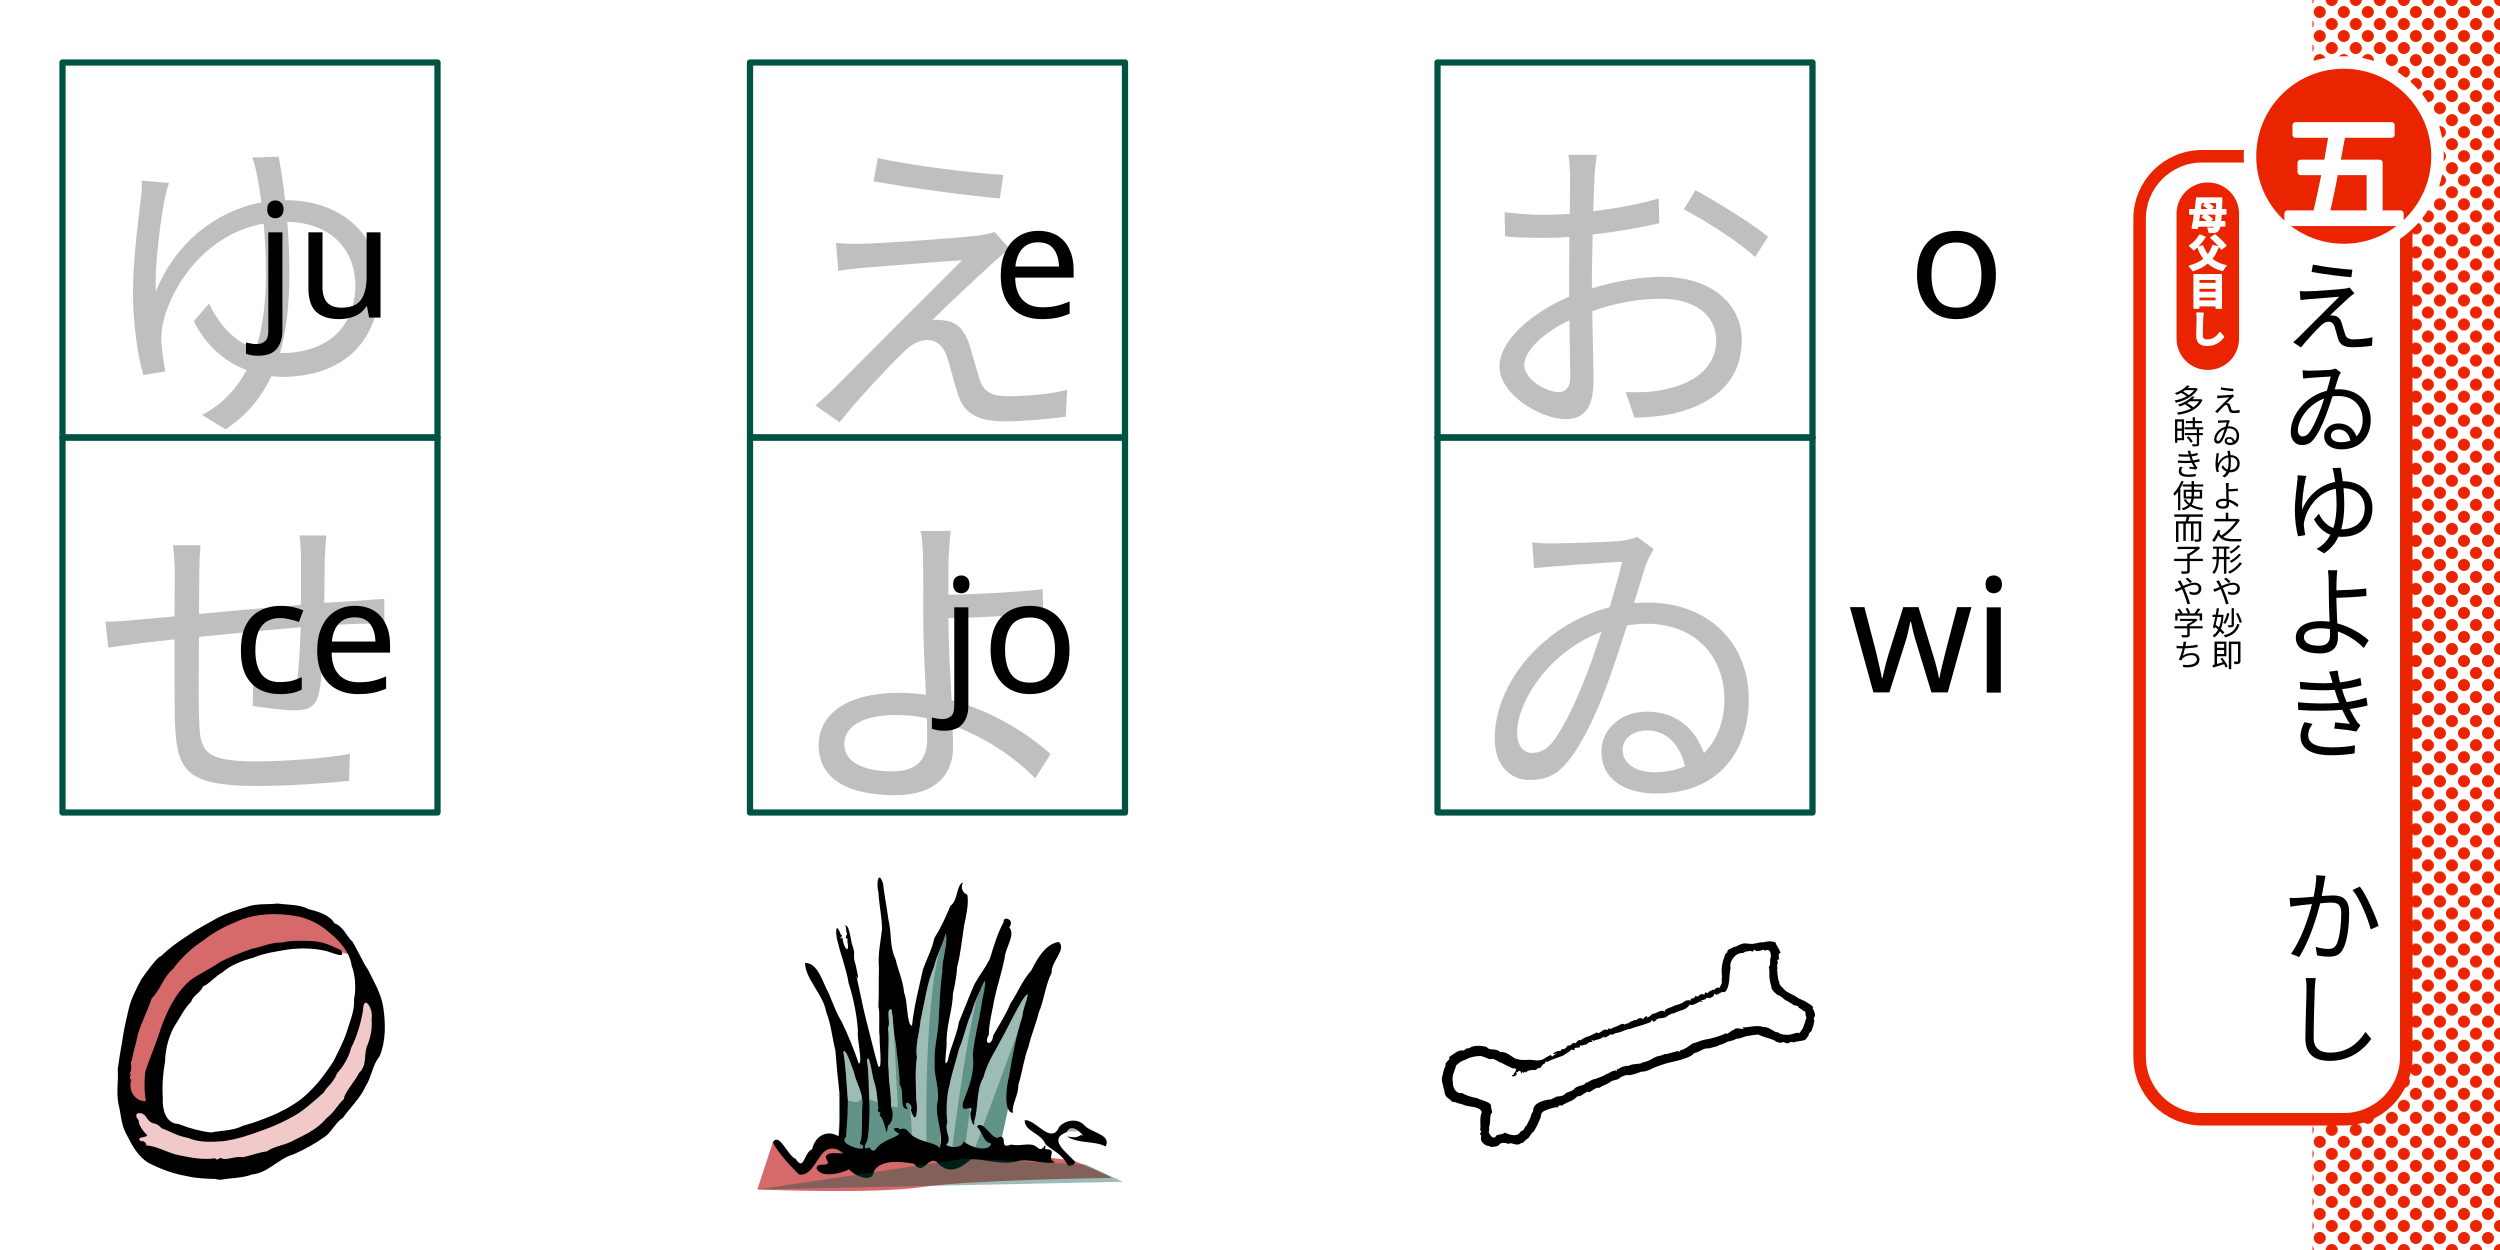
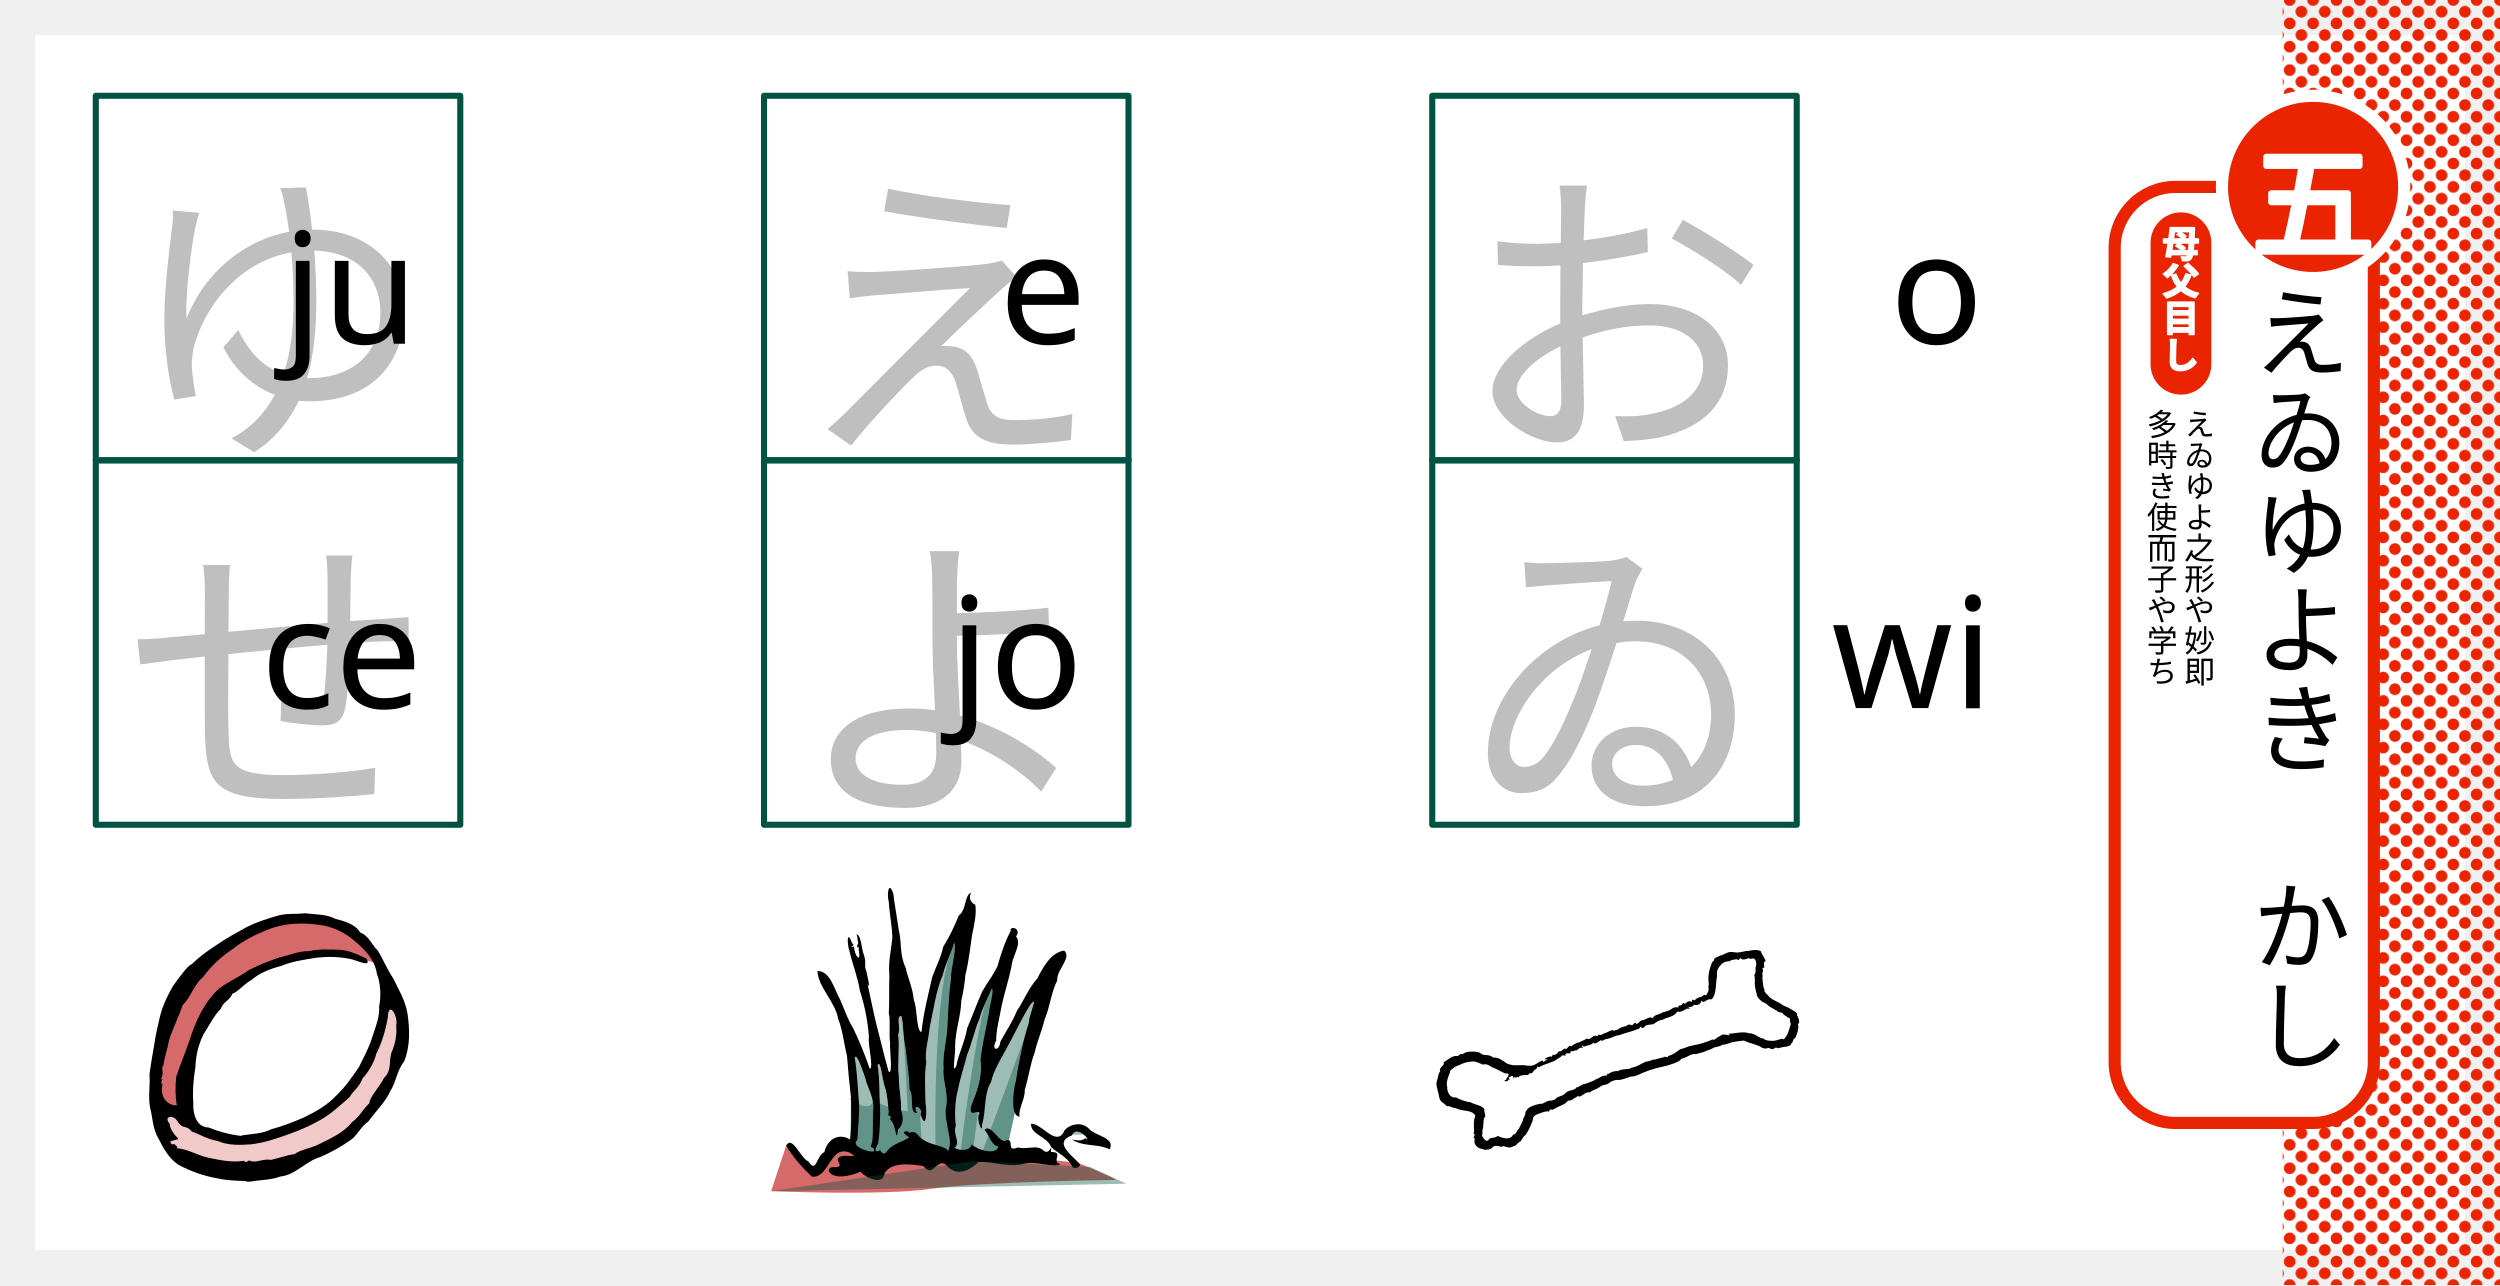
- <svg xmlns="http://www.w3.org/2000/svg" xmlns:xlink="http://www.w3.org/1999/xlink" width="208mm" height="104mm" viewBox="0 0 208 104" version="1.1" id="svg1" xml:space="preserve">
+ <svg xmlns="http://www.w3.org/2000/svg" xmlns:xlink="http://www.w3.org/1999/xlink" width="214mm" height="110mm" viewBox="-3 -3 214 110" version="1.1" id="svg1" xml:space="preserve">
  <defs id="defs1">
    <pattern xlink:href="#halftones" preserveAspectRatio="xMidYMid" id="pattern48" patternTransform="scale(0.2)" x="0" y="0" />
    <pattern patternUnits="userSpaceOnUse" width="10" height="10" preserveAspectRatio="xMidYMid" style="fill:#ea2300" id="halftones" x="0" y="0">
      <g id="fullPattern" style="display:inline" transform="scale(0.1)">
        <circle style="fill-opacity:1;stroke:none;paint-order:markers fill stroke;stop-color:#000000" id="circle10" cx="50" cy="50" r="25" />
        <path id="circle37" style="paint-order:markers fill stroke" d="M 25,0 A 25,25 0 0 1 0,25 25,25 0 0 1 -25,0 25,25 0 0 1 0,-25 25,25 0 0 1 25,0 Z" />
        <path id="circle39" style="paint-order:markers fill stroke" d="M 125,0 A 25,25 0 0 1 100,25 25,25 0 0 1 75,0 25,25 0 0 1 100,-25 25,25 0 0 1 125,0 Z" />
        <path id="circle43" style="paint-order:markers fill stroke" d="M 25,100 A 25,25 0 0 1 0,125 25,25 0 0 1 -25,100 25,25 0 0 1 0,75 25,25 0 0 1 25,100 Z" />
        <path id="circle45" style="paint-order:markers fill stroke" d="m 125,100 a 25,25 0 0 1 -25,25 25,25 0 0 1 -25,-25 25,25 0 0 1 25,-25 25,25 0 0 1 25,25 z" />
      </g>
    </pattern>
    <clipPath clipPathUnits="userSpaceOnUse" id="clipPath52">
      <path id="path52" style="stroke-width:0.1;stroke-linecap:square;paint-order:markers fill stroke;stop-color:#000000" d="m -880.828,-187.298 h 1640.84 v 73.282 h -1640.84 z" />
    </clipPath>
  </defs>
  <g id="layer2">
    <rect style="font-variation-settings:normal;opacity:1;fill:#ffffff;fill-opacity:1;stroke:none;stroke-width:0.13;stroke-linecap:butt;stroke-linejoin:miter;stroke-miterlimit:4;stroke-dasharray:none;stroke-dashoffset:0;stroke-opacity:1" id="rect68" width="208" height="104" x="0" y="0" ry="0" rx="0" />
    <path style="fill:#000000;stroke-width:0.358" d="m 124.073,95.431 c -0.328,-0.175 -0.402,-0.009 -0.747,-0.386 -0.24,-0.316 -0.013,-0.589 -0.117,-0.599 -0.206,-0.099 0.208,-0.39 -0.076,-0.407 0.129,-0.259 -0.097,-0.969 0.155,-1.51 -0.161,-0.509 -1.117,-0.429 -1.415,-0.567 -0.554,-0.223 -0.165,-0.018 -0.868,-0.28 -0.235,0.046 -0.19,-0.094 -0.54,-0.326 -0.354,-0.195 -0.279,-0.837 -0.37,-0.847 0.012,-0.134 -0.162,-0.471 -0.133,-0.836 0.119,-0.284 0.09,-0.635 0.32,-0.999 -0.167,-0.296 0.49,-0.518 0.265,-0.705 0.293,-0.192 0.814,-0.698 1.26,-0.555 -0.099,0.029 0.377,-0.348 0.398,-0.161 0.195,-0.282 1.067,-0.304 1.504,-0.13 0.24,0.34 0.72,0.028 1.122,0.419 0.4,-0.121 1.011,0.403 1.169,0.499 0.655,0.281 1.089,0.051 1.766,0.183 0.663,0.071 0.823,-0.305 1.266,-0.446 0.192,0.215 -0.008,0.114 0.498,-0.117 -0.785,0.141 0.216,-0.362 0.312,-0.197 0.106,-0.422 0.2,0.121 0.594,-0.477 0.294,0.055 0.305,-0.208 0.56,-0.24 -0.011,0.298 0.364,-0.418 0.486,-0.174 0.013,-0.015 0.393,-0.311 0.666,-0.339 0.374,-0.181 0.457,-0.191 0.697,-0.342 0.201,0.188 0.339,-0.121 0.681,-0.238 0.603,0.11 -0.053,-0.169 0.521,-0.051 0.236,-0.167 0.399,-0.168 0.546,-0.251 0.416,-0.238 0.586,-0.202 0.507,-0.035 -0.002,-0.193 0.851,-0.232 0.421,-0.201 0.006,-0.108 0.867,-0.399 0.564,-0.189 0.442,-0.458 0.571,-0.052 0.66,-0.187 0.295,-0.338 0.346,-0.143 0.28,-0.057 0.387,-0.163 0.315,-0.303 0.546,-0.349 0.219,0.025 0.699,-0.462 0.967,-0.117 -0.194,-0.315 0.635,-0.393 0.77,-0.556 0.268,-0.048 0.7,-0.194 0.89,-0.377 0.081,-0.046 0.365,-0.106 0.484,-0.03 -0.067,-0.369 0.208,0.021 0.399,-0.419 0.232,0.268 0.267,-0.221 0.629,-0.112 0.267,0.17 -0.065,-0.315 0.362,-0.092 0.255,-0.307 0.364,-0.153 0.443,-0.327 0.089,0.242 0.313,-0.332 0.522,-0.076 0.034,-0.108 0.25,-0.373 0.218,-0.544 -0.056,-0.394 0.069,-0.3 -0.012,-0.726 -0.026,-0.439 0.039,-0.836 0.18,-1.219 0.192,-0.504 0.01,-0.226 0.279,-0.505 0.029,-0.315 0.233,-0.232 0.631,-0.49 -0.112,0.194 0.537,-0.32 0.906,-0.255 0.604,0.076 0.521,0.066 1.286,-0.095 0.084,0.092 0.744,-0.246 1.221,0.043 -0.018,0.157 0.274,0.448 0.398,0.845 -0.228,0.052 -0.134,0.239 -0.145,0.397 0.176,0.283 -0.282,0.004 -0.073,0.39 -0.163,0.42 0.041,0.536 -0.078,0.578 0.028,-0.004 0.049,0.99 0.189,1.011 -0.07,0.302 0.309,0.506 0.452,0.71 0.273,0.264 0.768,0.389 1.111,0.669 0.196,0.111 0.317,0.13 0.552,0.252 0.013,0.028 0.946,0.485 0.626,0.606 -0.195,-0.391 0.299,0.309 0.227,0.649 -0.228,0.248 0.038,0.255 -0.099,0.578 0.031,0.06 -0.105,0.405 -0.198,0.673 -0.371,0.306 -0.065,0.197 -0.362,0.526 -0.121,0.34 -0.576,0.225 -1.138,0.412 -0.37,-0.186 -0.211,0.142 -0.601,0.061 -0.461,-0.248 -0.187,0.112 -0.793,-0.112 -0.34,-0.274 -0.939,-0.318 -1.524,-0.609 -0.382,0.026 -1.03,0.14 -1.083,0.157 -0.208,0.093 -1.061,0.367 -0.485,0.041 -0.396,0.312 -0.928,0.378 -0.953,0.383 -0.662,0.346 -0.522,0.177 -0.996,0.43 -0.129,-0.024 -0.527,0.183 -0.739,0.14 -0.494,0.052 -0.39,0.208 -1.125,0.415 -0.058,0.237 -1.055,0.567 -1.62,0.674 -0.724,0.145 -1.55,0.442 -1.995,0.669 -0.258,0.124 -0.546,0.19 -0.736,0.181 -0.115,0.04 -0.531,0.219 -0.974,0.293 -0.262,-0.084 -0.753,0.145 -0.806,0.219 -0.293,0.261 -0.547,0.124 -0.82,0.36 -0.398,0.28 -0.47,0.181 -0.9,0.483 -0.269,-0.165 -0.91,0.586 -0.948,0.281 -0.575,0.315 -0.505,0.416 -0.886,0.416 -0.327,0.408 -0.684,0.384 -1.302,0.78 -0.129,-0.063 -0.262,-0.045 -0.35,0.177 0,-0.161 -0.964,0.165 -1.161,0.302 -0.271,0.155 -0.156,0.455 -0.289,0.637 -0.13,0.319 -0.419,0.991 -0.62,1.122 -0.086,0.033 -0.175,0.251 -0.337,0.455 -0.341,0.183 -0.41,0.46 -0.591,0.401 -0.383,0.373 -0.943,-0.153 -1.013,0.09 -0.382,-0.11 -0.684,-0.174 -0.852,0.095 -0.236,0.167 -0.383,0.114 -0.634,0.155 z m 0.376,-0.876 c 0.012,-0.21 0.554,-0.098 0.744,-0.319 0.376,0.159 1.036,0.424 1.318,-0.087 0.391,-0.15 0.242,-0.323 0.496,-0.509 0.081,-0.162 0.536,-1.053 0.332,-0.709 0.112,-0.426 0.215,-0.309 0.237,-0.694 0.146,-0.525 0.853,-0.666 1.289,-0.762 0.079,0.083 0.345,-0.097 0.648,-0.241 0.449,-0.032 0.571,-0.068 0.786,-0.302 0.314,-0.121 0.622,-0.202 0.701,-0.369 0.343,-0.318 0.839,-0.189 0.946,-0.498 0.116,0.095 0.359,-0.247 0.819,-0.307 0.552,-0.2 0.702,-0.263 0.876,-0.388 0.427,-0.137 0.276,-0.233 0.82,-0.318 0.042,0.289 0.131,-0.394 0.164,-0.077 0.296,-0.287 0.846,-0.324 0.877,-0.279 0.222,-0.234 1.113,-0.132 1.111,-0.289 0.668,-0.129 0.826,-0.353 1.224,-0.507 0.285,-0.08 0.287,-0.023 0.689,-0.207 0.059,0.077 0.627,-0.168 0.821,-0.166 0.249,-0.2 0.392,0.116 0.432,-0.12 0.444,-0.148 0.599,-0.266 1.053,-0.594 0.384,-0.074 0.594,-0.239 1.038,-0.32 0.537,-0.071 1.303,-0.318 1.764,-0.534 -0.014,0.222 0.392,-0.238 0.62,-0.272 0.199,-0.343 1.097,0.149 0.702,-0.2 0.613,-0.009 1.199,-0.232 1.771,-0.037 0.459,-0.06 1.177,0.642 1.121,0.389 0.353,0.335 0.933,0.236 0.971,0.256 0.305,-0.019 0.869,-0.305 0.853,-0.1 0.407,-0.468 0.406,-0.633 0.625,-1.362 -0.136,-0.155 -0.01,-0.659 -0.234,-0.491 -0.111,-0.191 -0.491,-0.285 -0.441,-0.386 -0.005,-0.116 -0.56,-0.08 -0.463,-0.217 -0.147,-0.045 -0.212,-0.126 -0.547,-0.295 -0.325,-0.166 -0.273,-0.282 -0.626,-0.437 -0.074,0.068 -0.665,-0.507 -0.6,-0.667 -0.021,-0.063 -0.184,-0.651 -0.18,-0.966 0.022,-0.246 0.012,-0.522 -0.04,-0.717 0.227,-0.293 0.005,-0.374 0.173,-0.879 -0.028,-0.07 0.058,-0.74 -0.557,-0.474 0.023,-0.291 -0.54,0.281 -0.818,-0.112 -0.193,0.378 -0.211,0.015 -0.458,0.146 -0.346,0.015 -0.335,0.076 -0.47,0.147 -0.272,0.005 -0.406,0.051 -0.614,0.187 -0.328,0.32 -0.522,0.614 -0.44,1.093 -0.14,0.503 -0.006,1.571 -0.482,1.985 -0.474,-0.107 -0.58,0.437 -0.866,0.097 0.022,0.173 -0.242,0.501 -0.626,0.349 -0.104,0.171 -0.156,0.156 -0.368,0.214 -0.398,-0.003 0.382,0.191 -0.194,0.122 -0.207,0.049 -0.562,0.384 -0.857,0.253 -0.345,0.517 -0.85,0.44 -1.309,0.723 -0.217,-0.031 -0.658,0.29 -0.679,0.318 -0.282,0.157 -0.707,-0.009 -0.852,0.303 -0.427,0.288 -0.096,-0.367 -0.44,0.122 -0.585,0.242 -1.329,0.407 -1.728,0.568 -0.298,0.006 -0.548,0.22 -1.044,0.317 -0.4,0.078 -0.401,0.273 -0.49,0.086 -0.154,0.125 -0.677,0.505 -0.659,0.15 0.006,0.301 -0.576,0.296 -0.796,0.427 0.059,0.085 -0.355,-0.319 -0.092,0.1 -0.402,-0.086 -0.444,0.282 -0.66,0.215 -0.315,0.135 -0.3,0.067 -0.404,0.042 0.094,0.389 -0.297,0.073 -0.452,0.3 0.18,0.237 -0.285,-0.038 -0.34,0.158 -0.016,0.066 -0.236,0.155 -0.6,0.413 -0.906,0.351 -0.818,0.26 -1.341,0.541 -0.16,-0.255 -0.06,0.19 -0.333,0.186 -0.324,0.475 -0.162,0.215 -0.536,0.376 0.146,0.219 -0.68,-0.073 -0.88,0.332 -0.1,-0.302 -0.173,0.213 -0.303,-0.124 -0.154,0.589 0.024,-0.347 -0.414,0.071 -0.28,-0.069 0.196,0.338 -0.115,0.182 -0.006,0.32 -0.655,0.104 -0.132,0.022 -0.287,0.014 0.582,-0.562 -0.144,-0.53 -0.324,-0.131 -0.605,-0.309 -0.951,-0.466 -0.291,-0.036 -0.489,-0.426 -0.967,-0.288 -0.471,-0.215 -0.243,-0.109 -0.733,-0.273 -0.603,0.017 -0.915,0.123 -1.337,0.34 -0.314,0.062 -0.848,0.515 -0.732,0.564 -0.156,0.437 -0.361,0.845 -0.241,1.301 -0.042,0.261 0.175,0.989 0.757,0.875 0.179,0.132 0.795,0.375 1.212,0.411 0.434,0.233 1.034,0.276 1.214,0.614 -0.067,0.076 0.067,0.397 0.078,0.622 -0.262,0.162 -0.069,0.65 -0.263,1.23 0.072,0.154 -0.078,0.197 0.058,0.327 -0.282,-0.205 0.213,0.829 0.508,0.411 z" id="path684" />
    <path style="fill:#c83636;fill-opacity:0.741;stroke-width:2.696;stroke-linecap:round;paint-order:stroke markers fill" d="m 64.293,95.063 c 0,0 1.786,2.389 2.551,2.216 0.766,-0.173 1.829,-2.94 1.829,-2.94 l 3.584,2.016 h 3.303 l 7.533,-0.561 6.265,0.775 c 0,0 3.472,1.435 3.098,1.435 -0.374,0 -11.679,0.156 -15.756,0.76 -4.077,0.604 -13.692,0.201 -13.692,0.201 z" id="path697" />
    <path id="path689" style="fill:#005141;fill-opacity:0.384;stroke-width:2.696;stroke-linecap:round;paint-order:stroke markers fill" d="m 78.69,77.669 c -0.32,1.064 -0.723,1.734 -0.985,2.789 -0.593,1.381 -0.771,2.917 -1.114,4.455 -0.081,1.002 -0.471,2.159 -0.298,3.014 -0.174,1.134 -0.088,2.401 -0.056,3.602 0.126,0.478 0.066,2.391 -0.455,0.852 0.259,-0.613 -0.79,-0.996 -0.258,-0.115 -0.764,0.109 -0.232,-1.439 -0.68,-2.032 0.006,-1.133 -0.217,-2.275 -0.315,-3.451 -0.213,-0.908 -0.21,-2.145 -0.355,-2.782 -0.513,-0.184 -0.04,1.15 -0.291,1.53 0.151,1.157 -0.081,2.427 0.06,3.645 -0.009,1.014 0.245,1.963 0.184,2.865 l -1.086,-0.175 c -0.049,-0.466 -0.114,-1.361 -0.333,-1.928 -0.131,-0.346 -0.3,-1.868 -0.491,-1.867 -0.029,6.2e-5 -0.059,0.036 -0.089,0.117 0.188,1.198 0.134,2.391 0.202,3.564 l -0.583,0.248 c 0.101,-1.04 -0.534,-1.947 -0.688,-2.731 -0.187,-0.51 -0.601,-1.83 -0.823,-1.812 -0.027,0.002 -0.052,0.025 -0.072,0.071 0.231,1.32 0.262,2.671 0.379,4.015 5.1e-4,0.208 -0.003,0.555 -0.009,0.973 l -0.37,0.157 -0.453,2.975 0.708,0.707 h 1.289 0.549 0.736 0.736 c -0.015,-0.04 -0.031,-0.169 -0.05,-0.357 l 0.193,-0.1 c -0.028,0.243 -0.051,0.387 -0.073,0.457 h 0.713 c -0.266,-0.22 -0.147,-0.31 0.255,-0.284 -0.019,0.327 0.336,-0.23 0.793,0.284 h 2.67 c -0.016,-0.102 -0.034,-0.246 -0.053,-0.42 l 1.947,0.42 1.002,-4.972 -0.877,4.35 2.844,0.06 1.963,-8.782 1.057,-5.263 -4.216,5.806 0.228,-1.13 0.139,-6.472 -0.256,0.446 -2.393,5.377 -1.575,5.571 c 0.047,-0.979 -0.367,-2.08 -0.274,-2.85 -0.082,-1.285 0.243,-2.177 0.324,-3.559 0.08,-1.318 0.102,-2.72 0.309,-4.071 -0.042,-1.053 0.498,-2.378 0.29,-3.197 z m 10.496,16.196 c -0.156,-0.003 -0.301,0.069 -0.402,0.268 h 0.994 c -0.171,-0.138 -0.391,-0.265 -0.592,-0.268 z" />
    <path id="path692" style="fill:#005141;fill-opacity:0.384;stroke-width:2.696;stroke-linecap:round;paint-order:stroke markers fill" d="m 79.151,77.089 c -2.392,2.065 -2.071,17.916 -2.071,17.916 l 1.151,1.35 -0.043,-9.584 z m 3.217,2.662 c -1.605,2.6 -3.217,16.394 -3.217,16.394 l 1.099,-0.411 z m -8.193,2.492 0.527,9.891 -1.117,-0.18 -1.884,-0.737 c 0,0 0.049,0.783 -1.156,0.326 -0.383,-0.145 -0.593,-0.253 -0.701,-0.333 l -0.077,3.327 1.943,1.818 h 1.285 l 1.774,-0.284 0.299,-1.502 0.852,0.78 -0.696,-12.745 z m -4.332,8.967 0.005,-0.213 c 0,0 -0.237,0.041 -0.005,0.213 z m 16.172,-8.967 -5.238,14.217 2.441,-1.221 z" />
    <path style="fill:#000000;stroke-width:0.399" d="m 66.456,97.691 c -0.805,-0.778 -1.607,-1.678 -2.163,-2.628 0.527,-0.941 1.247,1.126 1.908,1.354 0.707,1.1 0.664,-0.512 1.364,-0.798 0.252,-1.085 1.206,-1.675 2.201,-1.083 0.162,-1.126 0.071,-2.3 0.082,-3.54 -0.143,-1.217 -0.255,-2.463 -0.345,-3.613 -0.263,-1.018 -0.352,-2.152 -0.761,-3.184 -0.247,-1.454 -1.729,-2.732 -1.766,-4.078 1.096,-0.03 1.458,1.617 1.968,2.509 0.449,1.087 0.67,1.709 1.061,2.332 0.539,1.106 1.016,2.276 1.451,3.544 0.35,-0.126 -0.181,-2.054 -0.077,-2.747 -0.069,-1.1 -0.323,-2.567 -0.774,-3.962 -0.165,-1.088 -0.614,-2.212 -0.9,-3.412 -0.205,-0.572 -0.223,-1.908 0.25,-0.62 0.353,0.116 -0.439,0.453 0.147,0.25 0.029,0.804 0.641,1.53 0.401,0.289 0.088,-0.567 -0.327,0.171 -0.031,-0.614 -0.132,-0.247 -0.013,-0.787 -0.242,-0.628 0.455,-0.409 0.557,1.405 0.697,1.608 0.293,0.841 -0.02,0.808 0.251,1.547 0.03,0.212 0.422,1.744 0.075,0.964 0.26,1.165 0.493,2.411 0.782,3.564 0.35,1.317 0.645,2.629 1.022,3.951 0.407,0.515 0.073,-2.113 0.135,-2.365 -0.117,-0.869 0.051,-2.111 -0.11,-2.562 0.062,-1.035 0.006,-2.296 0.048,-3.26 -0.107,-1.171 0.149,-2.181 0.254,-3.185 0.009,-0.912 -0.246,-2.043 -0.298,-3.083 -0.201,-0.75 -0.004,-1.914 0.388,-0.719 0.053,0.63 0.318,2.027 0.443,2.986 0.313,1.315 0.053,2.131 0.608,3.336 0.128,0.676 0.621,1.762 0.697,2.762 0.324,0.724 0.19,2.602 0.655,2.749 0.161,-1.609 0.573,-3.146 0.915,-4.698 0.334,-0.959 0.737,-1.616 0.947,-2.61 0.546,-0.861 0.923,-1.699 1.334,-2.676 0.671,-0.48 0.468,-1.764 1.059,-1.954 -0.352,0.656 0.289,1.053 0.347,1.006 0.134,0.687 -0.056,1.625 -0.266,2.59 -0.18,1.157 -0.29,2.358 -0.58,3.439 -0.018,0.464 -0.18,1.567 -0.344,2.175 -0.031,1.339 -0.5,2.53 -0.536,3.908 0.075,0.538 -0.329,2.636 0.109,1.697 0.218,-1.15 0.725,-1.999 0.923,-3.205 0.441,-1.039 0.83,-2.102 1.283,-3.133 0.459,-0.826 0.916,-1.348 1.299,-2.14 0.298,-1.016 0.637,-2.131 1.145,-3.056 -0.111,-0.518 0.982,-0.229 0.459,0.456 0.54,0.635 -0.312,1.622 -0.392,2.594 -0.229,1.139 -0.575,2.153 -0.825,3.276 -0.195,1.1 -0.499,2.213 -0.48,3.063 -0.483,0.767 0.251,1.037 0.362,0.069 0.508,-0.926 1.06,-1.73 1.4,-2.608 0.621,-0.914 1.011,-1.975 1.76,-2.793 0.49,-0.961 1.158,-2.21 2.293,-2.387 0.695,0.597 -0.667,1.653 -0.59,2.556 -0.532,1.068 -0.601,2.196 -1.072,3.32 -0.283,1.131 -0.646,1.891 -0.85,2.83 -0.382,0.959 -0.524,2.151 -0.855,3.211 0.023,0.859 -0.567,1.613 -0.449,2.305 -0.796,-0.046 -0.555,-2.183 -0.321,-3.024 0.278,-1.717 0.607,-3.441 1.128,-5.059 -0.037,-0.543 0.919,-2.566 0.087,-1.455 -0.659,1.027 -1.193,2.195 -1.79,3.292 -0.564,1.098 -1.262,2.086 -1.558,3.298 -0.639,1.053 -0.385,2.509 -0.772,3.661 0.1,0.893 -0.553,-0.583 -0.201,-0.987 -0.103,-0.44 -0.888,0.444 -0.734,-0.574 0.502,-1.272 1.014,-2.536 0.827,-4.009 0.133,-1.392 0.503,-2.737 0.73,-4.106 0.021,-0.494 0.472,-1.944 0.22,-2.005 -0.438,1.027 -0.799,1.637 -1.055,2.622 -0.364,0.735 -0.65,2.122 -1.038,2.998 -0.264,1.059 -0.607,2.02 -0.802,3.068 -0.198,0.624 -0.322,2.042 -0.174,3.039 -0.296,0.793 0.457,1.463 -0.106,1.897 0.36,0.275 1.351,0.304 1.455,-0.287 0.587,0.524 2.088,0.938 2.306,0.187 -0.688,-0.15 -0.684,-0.866 -1.198,-1.422 0.575,-0.648 1.334,1.4 1.91,0.849 0.696,0.004 -0.117,1.072 0.949,0.649 0.913,0.219 1.619,-0.311 2.249,0.313 0.524,0.334 0.65,-0.818 0.573,0.074 1.193,0.002 -0.05,0.762 0.813,1.078 -0.725,0.261 -2.144,-0.33 -3.102,-0.083 -1.252,0.387 -2.594,-0.182 -3.892,-0.142 -0.828,0.744 -1.893,1.353 -2.846,0.2 -0.75,-0.499 -1.097,1.236 -1.875,0.163 -1.111,-0.207 -2.796,-0.366 -3.345,0.617 -0.093,1.094 -1.7,0.346 -2.056,-0.158 -0.67,0.345 -2.33,0.762 -2.71,-0.051 -0.075,-0.686 1.403,0.085 0.778,-0.857 -0.163,-0.918 2.382,0.022 0.989,-0.726 -1.38,-0.52 -1.64,1.263 -2.49,1.871 -0.201,0.157 -0.496,0.263 -0.766,0.173 z m 5.337,-2.141 c 0.146,-0.553 -0.485,-0.056 -0.14,-0.733 0.114,-0.879 0.04,-1.692 0.087,-2.739 0.142,-1.073 -0.521,-2.006 -0.679,-2.809 -0.21,-0.572 -0.707,-2.166 -0.895,-1.741 0.231,1.32 0.262,2.671 0.378,4.015 0.002,0.97 -0.074,1.942 -0.158,3.042 -0.637,0.533 1.073,1.11 1.407,0.965 z m 1.087,0.045 c 0.483,-0.72 1.643,-0.924 1.939,-1.252 -0.616,-0.373 -0.564,-0.527 -0.051,-0.494 -0.019,0.335 0.354,-0.259 0.828,0.325 0.702,0.932 2.486,0.845 2.547,1.386 0.473,-0.971 -0.343,-2.526 -0.17,-3.727 0.271,-1.081 -0.314,-2.435 -0.206,-3.337 -0.082,-1.285 0.243,-2.177 0.324,-3.559 0.08,-1.318 0.102,-2.72 0.309,-4.071 -0.042,-1.053 0.497,-2.378 0.29,-3.197 -0.32,1.064 -0.723,1.734 -0.985,2.789 -0.593,1.381 -0.771,2.918 -1.114,4.455 -0.081,1.002 -0.471,2.159 -0.298,3.014 -0.174,1.134 -0.088,2.401 -0.056,3.602 0.126,0.478 0.066,2.391 -0.455,0.852 0.259,-0.613 -0.79,-0.996 -0.258,-0.115 -0.764,0.109 -0.232,-1.439 -0.68,-2.032 0.006,-1.133 -0.217,-2.275 -0.315,-3.451 -0.213,-0.908 -0.21,-2.144 -0.355,-2.782 -0.513,-0.184 -0.04,1.15 -0.291,1.53 0.151,1.157 -0.081,2.427 0.06,3.645 -0.009,1.014 0.245,1.963 0.183,2.865 0.246,0.611 0.186,1.303 -0.253,1.628 -0.165,1.437 -0.163,-0.554 -0.695,-0.857 0.271,-0.5 -0.31,-0.039 -0.085,-0.647 -0.075,-0.099 -0.089,-1.462 -0.385,-2.227 -0.151,-0.399 -0.353,-2.361 -0.579,-1.75 0.188,1.198 0.134,2.391 0.202,3.564 0.028,0.864 -0.01,2.108 -0.16,3.096 -0.198,0.374 -0.447,0.903 0.178,0.62 0.125,0.25 0.36,0.396 0.531,0.127 z m 15.887,1.227 c -0.488,-0.889 -1.334,-1.161 -1.796,-1.643 -0.337,-0.907 -1.746,-1.033 -1.717,-1.979 0.908,-0.079 2.048,1.897 2.782,0.752 0.085,-0.481 1.452,-1.2 2.254,-0.253 0.593,0.551 2.194,0.724 1.699,1.685 -1,-0.506 -2.249,-0.199 -3.213,-0.831 0.545,0.06 0.676,0.168 1.17,-0.123 0.551,0.38 -0.772,-1.22 -1.186,-0.244 -1.574,0.585 -0.138,1.587 0.599,2.384 0.335,0.241 -0.472,0.667 -0.592,0.252 z" id="path685" />
    <path style="fill:#005141;fill-opacity:0.384;stroke-width:2.696;stroke-linecap:round;paint-order:stroke markers fill" d="m 63.009,98.965 17.271,-2.573 10.032,0.495 3.098,1.435 z" id="path698" />
    <path style="fill:#c83636;fill-opacity:0.741;stroke-width:2.696;stroke-linecap:round;paint-order:stroke markers fill" d="m 12.762,92.144 0.554,-5.481 1.829,-3.58 3.473,-2.702 3.06,-1.415 2.124,-0.291 2.551,0.012 2.988,0.796 -0.899,-1.639 -1.131,-0.887 -2.618,-1.258 -3.507,0.101 -4.447,1.879 -2.349,2.014 -2.299,2.962 c 0,0 -1.225,2.844 -1.267,2.802 -0.042,-0.042 -0.495,3.482 -0.495,3.482 l 0.167,2.95 z" id="path700" />
    <path style="fill:#ca3535;fill-opacity:0.263;stroke-width:2.696;stroke-linecap:round;paint-order:stroke markers fill" d="m 9.848,91.817 2.914,0.327 c 0,0 0.578,2.311 4.89,2.081 4.312,-0.23 7.535,-1.778 8.409,-2.551 0.874,-0.774 2.81,-4.53 2.81,-4.53 l 1.359,-4.967 1.376,2.634 -1.04,4.312 -2.5,3.641 -1.913,1.795 -3.977,2.064 -3.741,0.964 -5.501,-1.376 c 0,0 -0.994,-0.259 -1.027,-0.326 -0.034,-0.067 -0.889,-1.628 -0.889,-1.628 z" id="path699" />
    <path style="fill:#000000;stroke-width:0.306" d="M 17.955,98.091 C 17.369,98.076 16.371,98.056 15.539,97.853 14.399,97.655 13.317,97.256 12.285,96.714 11.461,96.165 10.989,95.308 10.561,94.449 10.066,93.649 10.08,92.698 9.848,91.817 c -0.184,-1.062 0.023,-1.817 -0.052,-2.872 0.111,-0.83 0.216,-1.417 0.38,-2.371 0.122,-0.872 0.313,-1.695 0.527,-2.609 0.232,-0.931 0.643,-1.718 1.048,-2.473 0.404,-0.596 1.383,-1.934 1.646,-1.942 0.738,-0.71 1.23,-1.054 2.137,-1.657 0.861,-0.601 1.739,-1.065 2.61,-1.549 0.881,-0.433 1.598,-0.656 2.401,-0.896 0.915,-0.309 1.616,-0.166 2.548,-0.274 0.794,0.112 1.853,0.062 2.588,0.471 0.783,0.194 1.746,0.47 2.149,1.178 0.724,0.228 1.056,1.156 1.485,1.513 0.482,0.771 0.835,1.665 1.32,2.37 0.486,0.991 1.049,1.913 1.245,3.045 0.202,1.361 0.243,2.834 -0.295,4.127 -0.617,0.759 -0.679,1.78 -1.167,2.501 -0.403,0.936 -1.279,1.77 -1.904,2.639 -0.558,0.327 -0.906,1.139 -1.448,1.531 -0.863,0.616 -1.696,1.071 -2.643,1.493 -1.256,0.343 -2.115,1.547 -3.445,1.672 -0.773,0.301 -1.72,0.284 -2.446,0.417 -0.191,0.036 -0.395,0.032 -0.578,-0.039 z m 0.384,-1.76 c 0.528,0.292 1.1,-0.173 1.872,-0.049 0.763,-0.176 1.518,-0.45 1.999,-0.486 0.437,-0.361 1.367,-0.502 2.014,-0.809 1.028,-0.526 2.161,-0.994 2.896,-1.913 0.8,-0.634 0.806,-0.975 1.501,-1.643 -0.027,-0.457 0.938,-1.499 1.252,-2.163 0.755,-0.694 0.319,-1.609 0.739,-2.404 0.222,-0.616 0.383,-1.32 0.299,-2.061 0.21,-0.782 -0.659,-2.231 -0.711,-0.728 -0.181,1.068 -0.512,2.204 -0.994,3.127 -0.179,0.794 -0.734,1.651 -1.157,2.083 -0.338,0.865 -0.793,1.041 -1.115,1.614 -0.685,0.62 -1.722,1.549 -2.472,1.946 -0.656,0.381 -1.629,0.85 -2.499,1.15 -1.132,0.417 -2.268,0.816 -3.466,0.958 -0.963,0.066 -1.969,0.107 -2.832,-0.277 -1.04,-0.198 -1.416,-0.521 -2.229,-0.808 -0.568,-0.665 -0.742,-0.098 -1.287,-0.941 -0.295,-0.511 -1.222,-0.409 -0.612,0.288 -0.037,0.336 0.378,0.917 0.634,1.16 0.412,0.31 -1.095,0.126 -0.405,0.607 0.04,-0.228 0.705,0.335 0.249,0.306 1.027,0.008 1.934,0.672 2.964,0.842 0.914,0.193 1.942,0.39 2.904,0.236 0.207,0.162 0.135,0.132 0.455,-0.037 z m -0.607,-2.145 c 0.812,-0.133 1.678,-0.114 2.493,-0.526 0.975,-0.251 1.917,-0.631 2.813,-1.017 1.001,-0.49 1.987,-1.043 2.756,-1.871 0.764,-0.722 1.364,-1.594 1.943,-2.452 0.369,-0.77 0.832,-1.6 1.087,-2.408 0.297,-0.95 0.7,-1.852 0.631,-2.774 0.2,-0.895 0.085,-2.131 -0.191,-2.761 -0.163,-1.227 -1.079,-2.161 -1.975,-2.884 -0.729,-0.628 -1.545,-1.012 -2.437,-1.239 -1.758,-0.334 -3.651,-0.293 -5.294,0.481 -0.756,0.289 -1.835,0.859 -2.583,1.467 -0.997,0.646 -1.877,1.457 -2.594,2.433 -0.787,0.643 -1.033,1.723 -1.755,2.422 -0.261,0.829 -0.861,2.014 -1.156,2.998 -0.152,0.84 -0.378,1.364 -0.492,2.152 -0.236,0.158 0.146,0.732 -0.252,1.219 0.449,-0.25 -0.143,0.186 0.188,0.418 -0.259,0.941 0.339,1.803 1.215,1.773 -0.135,-0.864 -0.122,-1.537 -0.051,-2.43 0.337,-1.026 0.77,-2.038 1.123,-3.082 0.528,-1.653 1.271,-3.349 2.589,-4.513 0.822,-0.61 1.656,-0.938 2.519,-1.557 0.761,-0.389 1.75,-0.788 2.672,-1.103 0.754,-0.135 1.561,-0.538 2.477,-0.515 0.845,-0.201 1.781,-0.136 2.451,-0.121 0.956,0.023 1.71,0.406 2.454,0.757 0.515,0.859 -0.881,0.1 -1.456,0.019 -0.995,-0.187 -1.838,-0.197 -2.812,-0.094 -1.032,0.173 -2.089,0.304 -3.059,0.718 -0.932,0.235 -1.892,0.633 -2.514,1.193 -0.591,0.307 -1.187,1.044 -1.623,1.168 -0.208,0.552 -0.81,0.713 -1.007,1.308 -0.519,0.48 -0.985,1.419 -1.462,2.159 -0.433,0.85 -0.677,1.849 -0.698,2.794 -0.167,0.955 -0.261,2.043 -0.185,3.072 -0.054,0.839 0.21,2.095 1.303,2.123 0.958,0.383 1.888,0.623 2.754,0.714 l 0.088,-0.005 0.037,-0.036 z" id="path696" />
  </g>
  <g id="layer1">
    <text xml:space="preserve" style="font-style:normal;font-variant:normal;font-weight:normal;font-stretch:normal;font-size:26.458px;line-height:1.5;font-family:'Source Han Sans K VF';-inkscape-font-specification:'Source Han Sans K VF';text-decoration-color:#000000;letter-spacing:0px;word-spacing:-3.572px;white-space:pre;opacity:1;fill:#000000;stroke:#a9a9a9;stroke-width:0.5;stroke-linecap:square;stroke-linejoin:round" x="2.171" y="93.921" id="text3">
-       <tspan id="tspan3" style="font-style:normal;font-variant:normal;font-weight:normal;font-stretch:normal;font-size:26.458px;font-family:'Source Han Sans K VF';-inkscape-font-specification:'Source Han Sans K VF';fill:#000000;stroke:none;stroke-width:0.5" x="2.171" y="93.921" />
+       <tspan id="tspan3" style="font-style:normal;font-variant:normal;font-weight:normal;font-stretch:normal;font-size:26.458px;font-family:'Source Han Sans K VF';-inkscape-font-specification:'Source Han Sans K VF';fill:#000000;stroke:none;stroke-width:0.5" x="2.171" y="121.367" />
    </text>
    <text xml:space="preserve" style="font-weight:bold;font-size:26.458px;line-height:1.5;font-family:Tahoma;-inkscape-font-specification:'Tahoma Bold';text-decoration-color:#000000;letter-spacing:0px;word-spacing:-3.572px;white-space:pre;opacity:0.5;fill:#808080;stroke:#a9a9a9;stroke-width:0.5;stroke-linecap:square;stroke-linejoin:round" x="64.778" y="34.028" id="text8">
      <tspan id="tspan8" style="font-style:normal;font-variant:normal;font-weight:normal;font-stretch:normal;font-size:26.458px;font-family:linzklar_cumamuka;-inkscape-font-specification:linzklar_cumamuka;stroke:none;stroke-width:0.5" x="64.778" y="34.028">え</tspan>
    </text>
    <text xml:space="preserve" style="font-weight:bold;font-size:26.458px;line-height:1.5;font-family:Tahoma;-inkscape-font-specification:'Tahoma Bold';text-decoration-color:#000000;letter-spacing:0px;word-spacing:-3.572px;white-space:pre;opacity:0.5;fill:#808080;stroke:#a9a9a9;stroke-width:0.5;stroke-linecap:square;stroke-linejoin:round" x="64.786" y="64.942" id="text10">
      <tspan id="tspan10" style="font-style:normal;font-variant:normal;font-weight:normal;font-stretch:normal;font-size:26.458px;font-family:linzklar_cumamuka;-inkscape-font-specification:linzklar_cumamuka;stroke:none;stroke-width:0.5" x="64.786" y="64.942">よ</tspan>
    </text>
    <text xml:space="preserve" style="font-weight:bold;font-size:13.229px;line-height:1.5;font-family:Tahoma;-inkscape-font-specification:'Tahoma Bold';text-decoration-color:#000000;letter-spacing:0px;word-spacing:-3.572px;white-space:pre;fill:#808080;stroke:#a9a9a9;stroke-width:0.5;stroke-linecap:square;stroke-linejoin:round" x="107.184" y="26.428" id="text12">
      <tspan id="tspan12" style="font-style:normal;font-variant:normal;font-weight:normal;font-stretch:normal;font-size:13.229px;font-family:linzklar_rounded;-inkscape-font-specification:linzklar_rounded;text-align:end;text-anchor:end;fill:#000000;stroke:none;stroke-width:0.5" x="107.184" y="26.428">e</tspan>
    </text>
    <text xml:space="preserve" style="font-weight:bold;font-size:13.229px;line-height:1.5;font-family:Tahoma;-inkscape-font-specification:'Tahoma Bold';text-align:end;text-decoration-color:#000000;letter-spacing:0px;word-spacing:-3.572px;text-anchor:end;white-space:pre;fill:#808080;stroke:#a9a9a9;stroke-width:0.5;stroke-linecap:square;stroke-linejoin:round" x="106.881" y="57.627" id="text13">
      <tspan id="tspan13" style="font-style:normal;font-variant:normal;font-weight:normal;font-stretch:normal;font-size:13.229px;font-family:linzklar_rounded;-inkscape-font-specification:linzklar_rounded;text-align:end;text-anchor:end;fill:#000000;stroke:none;stroke-width:0.5" x="106.881" y="57.627">jo</tspan>
    </text>
    <text xml:space="preserve" style="font-weight:bold;font-size:26.458px;line-height:1.5;font-family:Tahoma;-inkscape-font-specification:'Tahoma Bold';text-decoration-color:#000000;letter-spacing:0px;word-spacing:-3.572px;white-space:pre;opacity:0.5;fill:#808080;stroke:#a9a9a9;stroke-width:0.5;stroke-linecap:square;stroke-linejoin:round" x="7.578" y="34.028" id="text15">
      <tspan id="tspan15" style="font-style:normal;font-variant:normal;font-weight:normal;font-stretch:normal;font-size:26.458px;font-family:linzklar_cumamuka;-inkscape-font-specification:linzklar_cumamuka;stroke:none;stroke-width:0.5" x="7.578" y="34.028">ゆ</tspan>
    </text>
    <rect style="fill:none;stroke:#005242;stroke-width:0.52;stroke-linecap:square;stroke-linejoin:round;stroke-dasharray:none;stroke-opacity:1" id="rect15" width="31.2" height="31.2" x="5.2" y="5.2" />
    <text xml:space="preserve" style="font-weight:bold;font-size:26.458px;line-height:1.5;font-family:Tahoma;-inkscape-font-specification:'Tahoma Bold';text-decoration-color:#000000;letter-spacing:0px;word-spacing:-3.572px;white-space:pre;opacity:0.5;fill:#808080;stroke:#a9a9a9;stroke-width:0.5;stroke-linecap:square;stroke-linejoin:round" x="7.585" y="64.942" id="text17">
      <tspan id="tspan17" style="font-style:normal;font-variant:normal;font-weight:normal;font-stretch:normal;font-size:26.458px;font-family:linzklar_cumamuka;-inkscape-font-specification:linzklar_cumamuka;stroke:none;stroke-width:0.5" x="7.585" y="64.942">せ</tspan>
    </text>
    <text xml:space="preserve" style="font-weight:bold;font-size:13.229px;line-height:1.5;font-family:Tahoma;-inkscape-font-specification:'Tahoma Bold';text-align:end;text-decoration-color:#000000;letter-spacing:0px;word-spacing:-3.572px;text-anchor:end;white-space:pre;fill:#808080;stroke:#a9a9a9;stroke-width:0.5;stroke-linecap:square;stroke-linejoin:round" x="49.984" y="26.428" id="text19">
      <tspan id="tspan19" style="font-style:normal;font-variant:normal;font-weight:normal;font-stretch:normal;font-size:13.229px;font-family:linzklar_rounded;-inkscape-font-specification:linzklar_rounded;text-align:end;text-anchor:end;fill:#000000;stroke:none;stroke-width:0.5" x="49.984" y="26.428">ju</tspan>
    </text>
    <text xml:space="preserve" style="font-weight:bold;font-size:13.229px;line-height:1.5;font-family:Tahoma;-inkscape-font-specification:'Tahoma Bold';text-align:end;text-decoration-color:#000000;letter-spacing:0px;word-spacing:-3.572px;text-anchor:end;white-space:pre;fill:#808080;stroke:#a9a9a9;stroke-width:0.5;stroke-linecap:square;stroke-linejoin:round" x="50.315" y="57.627" id="text20">
      <tspan id="tspan20" style="font-style:normal;font-variant:normal;font-weight:normal;font-stretch:normal;font-size:13.229px;font-family:linzklar_rounded;-inkscape-font-specification:linzklar_rounded;text-align:end;text-anchor:end;fill:#000000;stroke:none;stroke-width:0.5" x="50.315" y="57.627">ce</tspan>
    </text>
-     <rect style="fill:url(#pattern48);fill-opacity:1;stroke:none;stroke-width:0.52;stroke-linecap:square;stroke-linejoin:round;stroke-dasharray:none;stroke-opacity:1" id="rect28" width="15.6" height="104" x="192.4" y="0" />
+     <rect style="fill:url(#pattern48);fill-opacity:1;stroke:none;stroke-width:0.52;stroke-linecap:square;stroke-linejoin:round;stroke-dasharray:none;stroke-opacity:1" id="rect28" width="18.6" height="110" x="192.4" y="-3" />
    <rect style="fill:none;stroke:#005242;stroke-width:0.52;stroke-linecap:square;stroke-linejoin:round;stroke-dasharray:none;stroke-opacity:1" id="rect4" width="31.2" height="31.2" x="5.2" y="36.4" />
    <rect style="fill:none;stroke:#005242;stroke-width:0.52;stroke-linecap:square;stroke-linejoin:round;stroke-dasharray:none;stroke-opacity:1" id="rect6" width="31.2" height="31.2" x="62.4" y="5.2" />
    <rect style="fill:none;stroke:#005242;stroke-width:0.52;stroke-linecap:square;stroke-linejoin:round;stroke-dasharray:none;stroke-opacity:1" id="rect7" width="31.2" height="31.2" x="62.4" y="36.4" />
    <text xml:space="preserve" style="font-weight:bold;font-size:26.458px;line-height:1.5;font-family:Tahoma;-inkscape-font-specification:'Tahoma Bold';text-decoration-color:#000000;letter-spacing:0px;word-spacing:-3.572px;white-space:pre;opacity:0.5;fill:#808080;stroke:#a9a9a9;stroke-width:0.5;stroke-linecap:square;stroke-linejoin:round" x="121.978" y="34.028" id="text14">
      <tspan id="tspan14" style="font-style:normal;font-variant:normal;font-weight:normal;font-stretch:normal;font-size:26.458px;font-family:linzklar_cumamuka;-inkscape-font-specification:linzklar_cumamuka;stroke:none;stroke-width:0.5" x="121.978" y="34.028">お</tspan>
    </text>
    <text xml:space="preserve" style="font-weight:bold;font-size:26.458px;line-height:1.5;font-family:Tahoma;-inkscape-font-specification:'Tahoma Bold';text-decoration-color:#000000;letter-spacing:0px;word-spacing:-3.572px;white-space:pre;opacity:0.5;fill:#808080;stroke:#a9a9a9;stroke-width:0.5;stroke-linecap:square;stroke-linejoin:round" x="121.986" y="64.942" id="text16">
      <tspan id="tspan16" style="font-style:normal;font-variant:normal;font-weight:normal;font-stretch:normal;font-size:26.458px;font-family:linzklar_cumamuka;-inkscape-font-specification:linzklar_cumamuka;stroke:none;stroke-width:0.5" x="121.986" y="64.942">ゐ</tspan>
    </text>
    <text xml:space="preserve" style="font-weight:bold;font-size:13.229px;line-height:1.5;font-family:Tahoma;-inkscape-font-specification:'Tahoma Bold';text-decoration-color:#000000;letter-spacing:0px;word-spacing:-3.572px;white-space:pre;fill:#808080;stroke:#a9a9a9;stroke-width:0.5;stroke-linecap:square;stroke-linejoin:round" x="158.761" y="26.428" id="text23">
      <tspan id="tspan23" style="font-style:normal;font-variant:normal;font-weight:normal;font-stretch:normal;font-size:13.229px;font-family:linzklar_rounded;-inkscape-font-specification:linzklar_rounded;fill:#000000;stroke:none;stroke-width:0.5" x="158.761" y="26.428">o</tspan>
    </text>
    <text xml:space="preserve" style="font-weight:bold;font-size:13.229px;line-height:1.5;font-family:Tahoma;-inkscape-font-specification:'Tahoma Bold';text-decoration-color:#000000;letter-spacing:0px;word-spacing:-3.572px;white-space:pre;fill:#808080;stroke:#a9a9a9;stroke-width:0.5;stroke-linecap:square;stroke-linejoin:round" x="153.773" y="57.627" id="text24">
      <tspan id="tspan24" style="font-style:normal;font-variant:normal;font-weight:normal;font-stretch:normal;font-size:13.229px;font-family:linzklar_rounded;-inkscape-font-specification:linzklar_rounded;fill:#000000;stroke:none;stroke-width:0.5" x="153.773" y="57.627">wi</tspan>
    </text>
    <rect style="fill:none;stroke:#005242;stroke-width:0.52;stroke-linecap:square;stroke-linejoin:round;stroke-dasharray:none;stroke-opacity:1" id="rect24" width="31.2" height="31.2" x="119.6" y="5.2" />
    <rect style="fill:none;stroke:#005242;stroke-width:0.52;stroke-linecap:square;stroke-linejoin:round;stroke-dasharray:none;stroke-opacity:1" id="rect25" width="31.2" height="31.2" x="119.6" y="36.4" />
    <rect style="opacity:1;fill:#ffffff;fill-opacity:1;stroke:#ea2300;stroke-width:1.04;stroke-linecap:square;stroke-linejoin:round;stroke-dasharray:none;stroke-opacity:1" id="rect57" width="22.184" height="80.123" x="178.016" y="13" ry="5.2" rx="5.2" />
    <circle style="opacity:1;fill:#ea2300;fill-opacity:1;stroke:#ffffff;stroke-width:1.04;stroke-linecap:square;stroke-linejoin:round;stroke-dasharray:none" id="path54" cx="195" cy="13" r="7.8" />
    <text xml:space="preserve" style="font-weight:bold;font-size:10.583px;line-height:1.5;font-family:Tahoma;-inkscape-font-specification:'Tahoma Bold';text-decoration-color:#000000;letter-spacing:0px;word-spacing:-3.572px;white-space:pre;opacity:1;fill:#ffffff;fill-opacity:1;stroke:#ffffff;stroke-width:0.52;stroke-linecap:square;stroke-linejoin:round;stroke-dasharray:none" x="189.725" y="18.282" id="text57">
      <tspan id="tspan57" style="font-style:normal;font-variant:normal;font-weight:normal;font-stretch:normal;font-size:10.583px;font-family:linzklar_rounded;-inkscape-font-specification:linzklar_rounded;fill:#ffffff;fill-opacity:1;stroke:#ffffff;stroke-width:0.52;stroke-dasharray:none" x="189.725" y="18.282">五</tspan>
    </text>
    <text xml:space="preserve" style="font-weight:bold;font-size:8.467px;line-height:1;font-family:Tahoma;-inkscape-font-specification:'Tahoma Bold';text-decoration-color:#000000;letter-spacing:0px;word-spacing:0px;writing-mode:tb-rl;white-space:pre;fill:#808080;stroke:#a9a9a9;stroke-width:0.5;stroke-linecap:square;stroke-linejoin:round" x="193.994" y="21.188" id="text58">
      <tspan style="font-style:normal;font-variant:normal;font-weight:normal;font-stretch:normal;font-size:8.467px;line-height:1;font-family:linzklar_cumamuka;-inkscape-font-specification:linzklar_cumamuka;word-spacing:0px;writing-mode:tb-rl;fill:#000000;stroke:none;stroke-width:0.5;stroke-opacity:1" x="193.994" y="21.188" id="tspan59">えゐゆよき　かし</tspan>
      <tspan style="font-style:normal;font-variant:normal;font-weight:normal;font-stretch:normal;font-size:8.467px;line-height:1;font-family:linzklar_cumamuka;-inkscape-font-specification:linzklar_cumamuka;word-spacing:0px;writing-mode:tb-rl;fill:#000000;stroke:none;stroke-width:0.5;stroke-opacity:1" x="184.627" y="21.188" id="tspan60" />
    </text>
    <text xml:space="preserve" style="font-weight:bold;font-size:2.646px;line-height:1;font-family:Tahoma;-inkscape-font-specification:'Tahoma Bold';text-decoration-color:#000000;letter-spacing:0px;word-spacing:0px;writing-mode:tb-rl;white-space:pre;fill:#808080;stroke:#a9a9a9;stroke-width:0.5;stroke-linecap:square;stroke-linejoin:round" x="190.104" y="31.962" id="text62">
      <tspan style="font-style:normal;font-variant:normal;font-weight:bold;font-stretch:normal;font-size:2.646px;line-height:1;font-family:linzklar_rounded;-inkscape-font-specification:linzklar_rounded;word-spacing:0px;writing-mode:tb-rl;fill:#000000;stroke:none;stroke-width:0.5;stroke-opacity:1" x="188.5" y="31.962" id="tspan62" />
      <tspan style="font-style:normal;font-variant:normal;font-weight:normal;font-stretch:normal;font-size:2.646px;line-height:1;font-family:linzklar_rounded;-inkscape-font-specification:linzklar_rounded;word-spacing:0px;writing-mode:tb-rl;fill:#000000;stroke:none;stroke-width:0.5;stroke-opacity:1" x="185.291" y="31.962" id="tspan64">えゐゆよ之形や妙即</tspan>
      <tspan style="font-style:normal;font-variant:normal;font-weight:normal;font-stretch:normal;font-size:2.646px;line-height:1;font-family:linzklar_rounded;-inkscape-font-specification:linzklar_rounded;word-spacing:0px;writing-mode:tb-rl;fill:#000000;stroke:none;stroke-width:0.5;stroke-opacity:1" x="182.083" y="31.962" id="tspan63">多時き使而子や学ち</tspan>
    </text>
    <rect style="opacity:1;fill:#ea2300;fill-opacity:1;stroke:none;stroke-width:0.52;stroke-linecap:square;stroke-linejoin:round;stroke-dasharray:none;stroke-opacity:1" id="rect64" width="5.2" height="15.6" x="181.089" y="15.18" ry="2.6" rx="2.6" />
    <text xml:space="preserve" style="font-weight:bold;font-size:3.175px;line-height:1;font-family:Tahoma;-inkscape-font-specification:'Tahoma Bold';text-decoration-color:#000000;letter-spacing:0px;word-spacing:0px;writing-mode:tb-rl;white-space:pre;fill:#808080;stroke:#ffffff;stroke-width:0.13;stroke-linecap:square;stroke-linejoin:round;stroke-dasharray:none" x="183.691" y="16.239" id="text67">
      <tspan style="font-style:normal;font-variant:normal;font-weight:bold;font-stretch:normal;font-size:3.175px;line-height:1;font-family:linzklar_rounded;-inkscape-font-specification:linzklar_rounded;word-spacing:0px;writing-mode:tb-rl;fill:#ffffff;fill-opacity:1;stroke:#ffffff;stroke-width:0.13;stroke-dasharray:none;stroke-opacity:1" x="183.691" y="16.239" id="tspan65">母父目し</tspan>
      <tspan style="font-style:normal;font-variant:normal;font-weight:normal;font-stretch:normal;font-size:3.175px;line-height:1;font-family:linzklar_rounded;-inkscape-font-specification:linzklar_rounded;word-spacing:0px;writing-mode:tb-rl;fill:#ffffff;fill-opacity:1;stroke:#ffffff;stroke-width:0.13;stroke-dasharray:none;stroke-opacity:1" x="180.178" y="16.239" id="tspan67" />
    </text>
    <text xml:space="preserve" style="font-weight:bold;font-size:26.458px;line-height:1.5;font-family:Tahoma;-inkscape-font-specification:'Tahoma Bold';text-decoration-color:#000000;letter-spacing:0px;word-spacing:-3.572px;white-space:pre;opacity:1;fill:#000000;stroke:#a9a9a9;stroke-width:0.5;stroke-linecap:square;stroke-linejoin:round" x="117.171" y="93.921" id="text1">
-       <tspan id="tspan1" style="font-style:normal;font-variant:normal;font-weight:normal;font-stretch:normal;font-size:26.458px;font-family:linzklar_cumamuka;-inkscape-font-specification:linzklar_cumamuka;fill:#000000;stroke:none;stroke-width:0.5" x="117.171" y="93.921" />
+       <tspan id="tspan1" style="font-style:normal;font-variant:normal;font-weight:normal;font-stretch:normal;font-size:26.458px;font-family:linzklar_cumamuka;-inkscape-font-specification:linzklar_cumamuka;fill:#000000;stroke:none;stroke-width:0.5" x="117.171" y="121.367" />
    </text>
    <text xml:space="preserve" style="font-weight:bold;font-size:26.458px;line-height:1.5;font-family:Tahoma;-inkscape-font-specification:'Tahoma Bold';text-decoration-color:#000000;letter-spacing:0px;word-spacing:-3.572px;white-space:pre;opacity:1;fill:#000000;stroke:#a9a9a9;stroke-width:0.5;stroke-linecap:square;stroke-linejoin:round" x="59.825" y="93.921" id="text2">
-       <tspan id="tspan2" style="font-style:normal;font-variant:normal;font-weight:normal;font-stretch:normal;font-size:26.458px;font-family:linzklar_cumamuka;-inkscape-font-specification:linzklar_cumamuka;fill:#000000;stroke:none;stroke-width:0.5" x="59.825" y="93.921" />
+       <tspan id="tspan2" style="font-style:normal;font-variant:normal;font-weight:normal;font-stretch:normal;font-size:26.458px;font-family:linzklar_cumamuka;-inkscape-font-specification:linzklar_cumamuka;fill:#000000;stroke:none;stroke-width:0.5" x="59.825" y="121.367" />
    </text>
  </g>
</svg>
